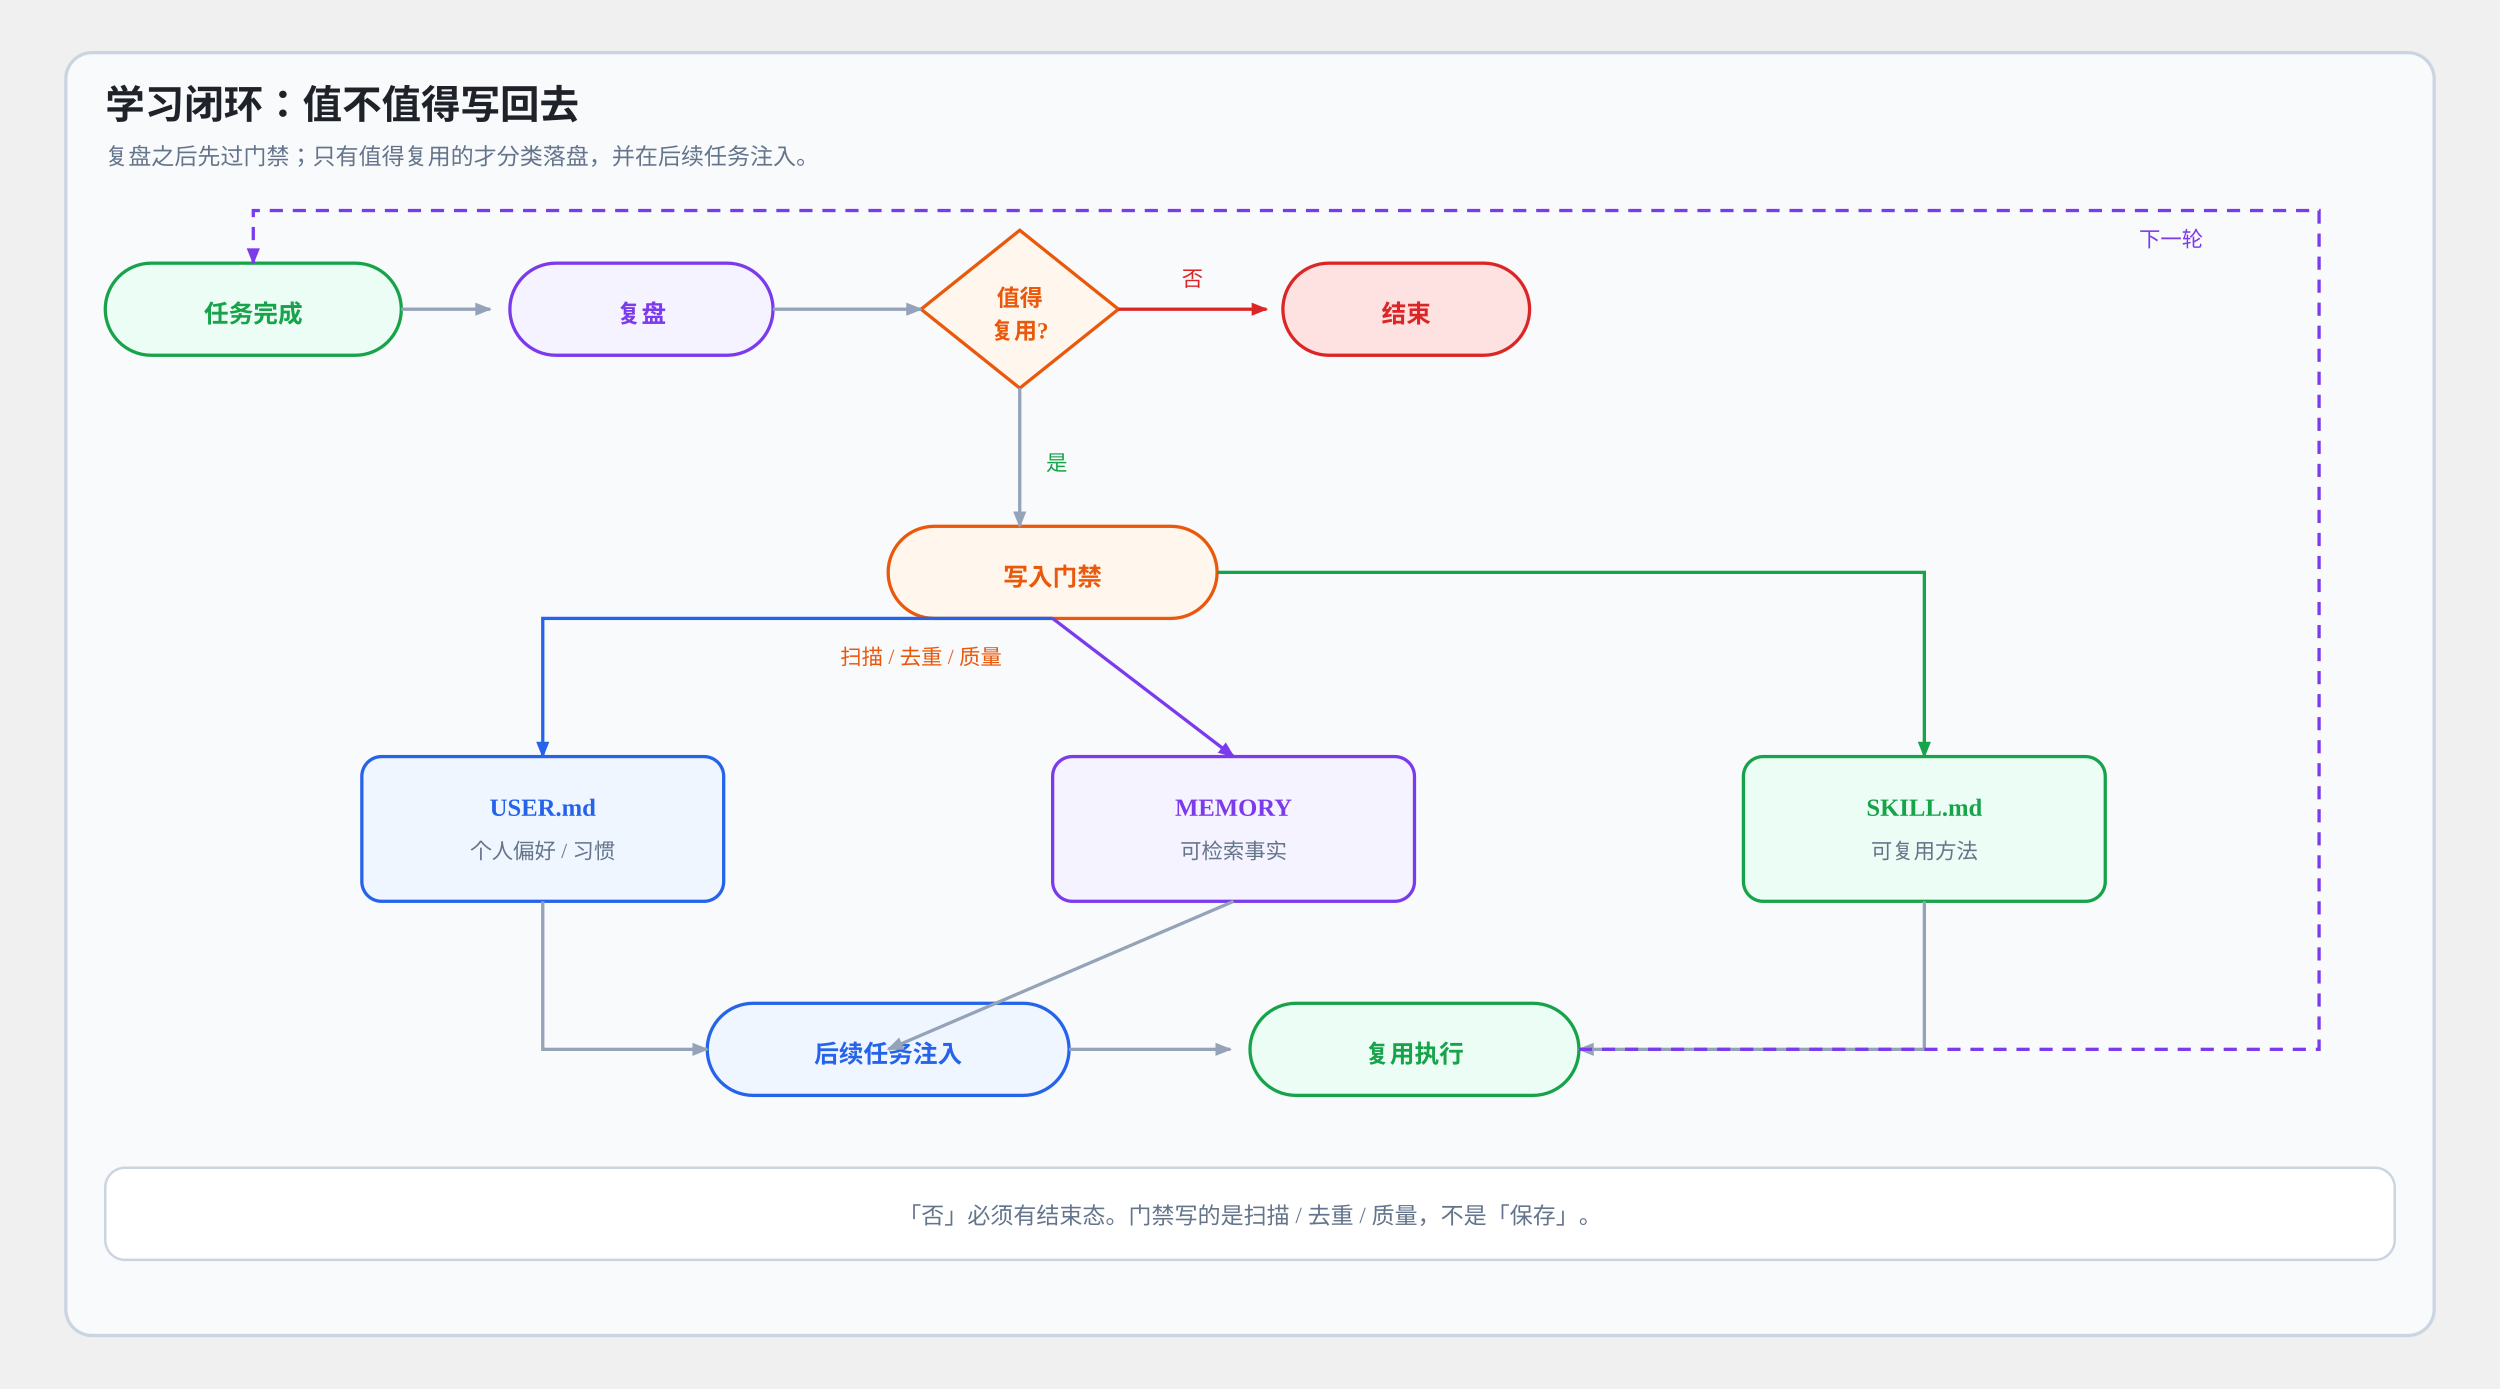
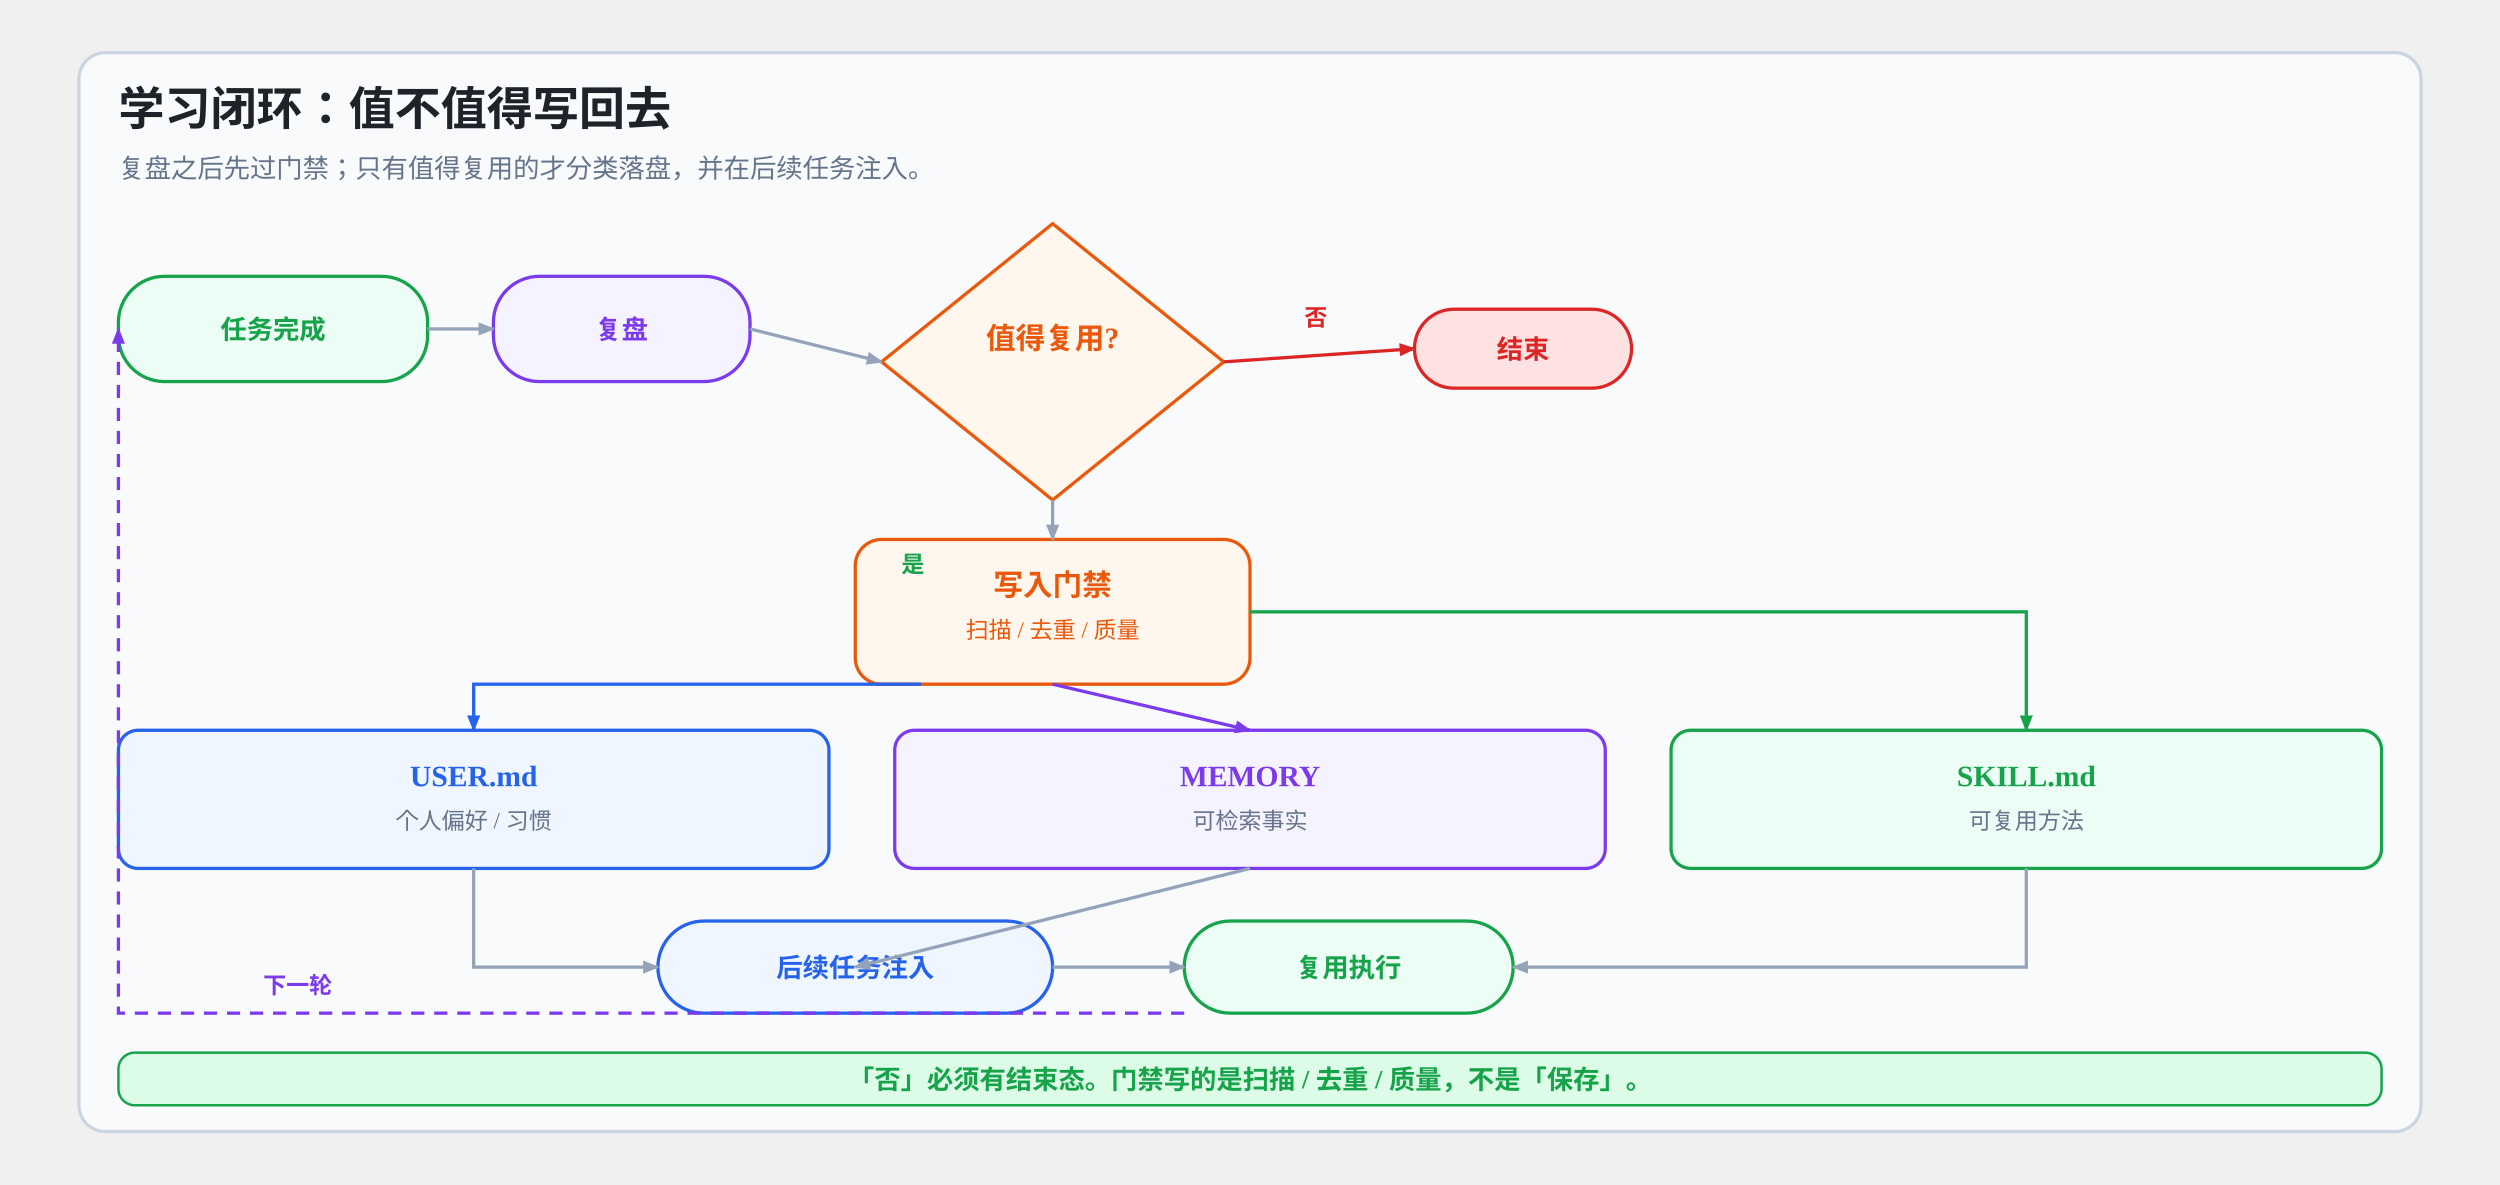
- <svg xmlns="http://www.w3.org/2000/svg" viewBox="0 0 1520 844" width="1520" height="844">
+ <svg xmlns="http://www.w3.org/2000/svg" viewBox="0 0 1520 720" width="1520" height="720">
  <defs>
    <marker id="arrow-gray" markerWidth="10" markerHeight="8" refX="9" refY="4" orient="auto" markerUnits="userSpaceOnUse">
      <path d="M0 0 L10 4 L0 8 z" fill="#94A3B8" />
    </marker>
    <marker id="arrow-blue" markerWidth="10" markerHeight="8" refX="9" refY="4" orient="auto" markerUnits="userSpaceOnUse">
      <path d="M0 0 L10 4 L0 8 z" fill="#2563EB" />
    </marker>
    <marker id="arrow-green" markerWidth="10" markerHeight="8" refX="9" refY="4" orient="auto" markerUnits="userSpaceOnUse">
      <path d="M0 0 L10 4 L0 8 z" fill="#16A34A" />
    </marker>
    <marker id="arrow-purple" markerWidth="10" markerHeight="8" refX="9" refY="4" orient="auto" markerUnits="userSpaceOnUse">
      <path d="M0 0 L10 4 L0 8 z" fill="#7C3AED" />
    </marker>
    <marker id="arrow-orange" markerWidth="10" markerHeight="8" refX="9" refY="4" orient="auto" markerUnits="userSpaceOnUse">
      <path d="M0 0 L10 4 L0 8 z" fill="#EA580C" />
    </marker>
    <marker id="arrow-red" markerWidth="10" markerHeight="8" refX="9" refY="4" orient="auto" markerUnits="userSpaceOnUse">
      <path d="M0 0 L10 4 L0 8 z" fill="#DC2626" />
    </marker>
  </defs>
-   <rect x="40" y="32" width="1440" height="780" rx="16" fill="#F8FAFC" stroke="#CBD5E1" stroke-width="2" />
-   <text x="64" y="72" font-size="24" font-weight="700" fill="#1F2329" text-anchor="start">学习闭环：值不值得写回去</text>
-   <text x="64" y="100" font-size="14" font-weight="400" fill="#64748B" text-anchor="start">复盘之后先过门禁；只有值得复用的才分类落盘，并在后续任务注入。</text>
-   <rect x="64" y="160" width="180" height="56" rx="28" fill="#ECFDF5" stroke="#16A34A" stroke-width="2" />
-   <text x="154" y="196" font-size="15" font-weight="700" fill="#16A34A" text-anchor="middle">任务完成</text>
-   <rect x="310" y="160" width="160" height="56" rx="28" fill="#F5F3FF" stroke="#7C3AED" stroke-width="2" />
-   <text x="390" y="196" font-size="15" font-weight="700" fill="#7C3AED" text-anchor="middle">复盘</text>
-   <polygon points="620,140 680,188 620,236 560,188" fill="#FFF7ED" stroke="#EA580C" stroke-width="2" />
-   <text x="620" y="186" font-size="14" font-weight="700" fill="#EA580C" text-anchor="middle">值得</text>
-   <text x="620" y="206" font-size="14" font-weight="700" fill="#EA580C" text-anchor="middle">复用?</text>
-   <rect x="780" y="160" width="150" height="56" rx="28" fill="#FEE2E2" stroke="#DC2626" stroke-width="2" />
-   <text x="855" y="196" font-size="15" font-weight="700" fill="#DC2626" text-anchor="middle">结束</text>
-   <rect x="540" y="320" width="200" height="56" rx="28" fill="#FFF7ED" stroke="#EA580C" stroke-width="2" />
-   <text x="640" y="356" font-size="15" font-weight="700" fill="#EA580C" text-anchor="middle">写入门禁</text>
-   <rect x="220" y="460" width="220" height="88" rx="12" fill="#EFF6FF" stroke="#2563EB" stroke-width="2" />
-   <text x="330" y="496" font-size="15" font-weight="700" fill="#2563EB" text-anchor="middle">USER.md</text>
-   <text x="330" y="522" font-size="13" font-weight="400" fill="#64748B" text-anchor="middle">个人偏好 / 习惯</text>
-   <rect x="640" y="460" width="220" height="88" rx="12" fill="#F5F3FF" stroke="#7C3AED" stroke-width="2" />
-   <text x="750" y="496" font-size="15" font-weight="700" fill="#7C3AED" text-anchor="middle">MEMORY</text>
-   <text x="750" y="522" font-size="13" font-weight="400" fill="#64748B" text-anchor="middle">可检索事实</text>
-   <rect x="1060" y="460" width="220" height="88" rx="12" fill="#ECFDF5" stroke="#16A34A" stroke-width="2" />
-   <text x="1170" y="496" font-size="15" font-weight="700" fill="#16A34A" text-anchor="middle">SKILL.md</text>
-   <text x="1170" y="522" font-size="13" font-weight="400" fill="#64748B" text-anchor="middle">可复用方法</text>
-   <rect x="430" y="610" width="220" height="56" rx="28" fill="#EFF6FF" stroke="#2563EB" stroke-width="2" />
-   <text x="540" y="646" font-size="15" font-weight="700" fill="#2563EB" text-anchor="middle">后续任务注入</text>
-   <rect x="760" y="610" width="200" height="56" rx="28" fill="#ECFDF5" stroke="#16A34A" stroke-width="2" />
-   <text x="860" y="646" font-size="15" font-weight="700" fill="#16A34A" text-anchor="middle">复用执行</text>
-   <line x1="244" y1="188" x2="298" y2="188" fill="none" stroke="#94A3B8" stroke-width="2" marker-end="url(#arrow-gray)" />
-   <line x1="470" y1="188" x2="560" y2="188" fill="none" stroke="#94A3B8" stroke-width="2" marker-end="url(#arrow-gray)" />
-   <line x1="680" y1="188" x2="770" y2="188" fill="none" stroke="#DC2626" stroke-width="2" marker-end="url(#arrow-red)" />
-   <text x="725" y="174" font-size="13" font-weight="400" fill="#DC2626" text-anchor="middle">否</text>
-   <polyline points="620,236 620,320" fill="none" stroke="#94A3B8" stroke-width="2" marker-end="url(#arrow-gray)" />
-   <text x="636" y="286" font-size="13" font-weight="400" fill="#16A34A" text-anchor="start">是</text>
-   <polyline points="640,376 330,376 330,460" fill="none" stroke="#2563EB" stroke-width="2" marker-end="url(#arrow-blue)" />
-   <line x1="640" y1="376" x2="750" y2="460" fill="none" stroke="#7C3AED" stroke-width="2" marker-end="url(#arrow-purple)" />
-   <polyline points="740,348 1170,348 1170,460" fill="none" stroke="#16A34A" stroke-width="2" marker-end="url(#arrow-green)" />
-   <text x="560" y="404" font-size="13" font-weight="400" fill="#EA580C" text-anchor="middle">扫描 / 去重 / 质量</text>
-   <polyline points="330,548 330,638 430,638" fill="none" stroke="#94A3B8" stroke-width="2" marker-end="url(#arrow-gray)" />
-   <line x1="750" y1="548" x2="540" y2="638" fill="none" stroke="#94A3B8" stroke-width="2" marker-end="url(#arrow-gray)" />
-   <polyline points="1170,548 1170,638 960,638" fill="none" stroke="#94A3B8" stroke-width="2" marker-end="url(#arrow-gray)" />
-   <line x1="650" y1="638" x2="748" y2="638" fill="none" stroke="#94A3B8" stroke-width="2" marker-end="url(#arrow-gray)" />
-   <polyline points="960,638 1410,638 1410,128 154,128 154,160" fill="none" stroke="#7C3AED" stroke-width="2" marker-end="url(#arrow-purple)" stroke-dasharray="8 6" />
-   <text x="1320" y="150" font-size="13" font-weight="400" fill="#7C3AED" text-anchor="middle">下一轮</text>
-   <rect x="64" y="710" width="1392" height="56" rx="12" fill="#FFFFFF" stroke="#CBD5E1" stroke-width="1.5" />
-   <text x="760" y="744" font-size="14" font-weight="400" fill="#64748B" text-anchor="middle">「否」必须有结束态。门禁写的是扫描 / 去重 / 质量，不是「保存」。</text>
+   <rect x="48" y="32" width="1424" height="656" rx="16" fill="#F8FAFC" stroke="#CBD5E1" stroke-width="2" />
+   <text x="72" y="76" font-size="28" font-weight="700" fill="#1F2329" text-anchor="start">学习闭环：值不值得写回去</text>
+   <text x="72" y="108" font-size="16" font-weight="400" fill="#64748B" text-anchor="start">复盘之后先过门禁；只有值得复用的才分类落盘，并在后续任务注入。</text>
+   <rect x="72" y="168" width="188" height="64" rx="28" fill="#ECFDF5" stroke="#16A34A" stroke-width="2" />
+   <text x="166" y="206" font-size="16" font-weight="700" fill="#16A34A" text-anchor="middle">任务完成</text>
+   <rect x="300" y="168" width="156" height="64" rx="28" fill="#F5F3FF" stroke="#7C3AED" stroke-width="2" />
+   <text x="378" y="206" font-size="16" font-weight="700" fill="#7C3AED" text-anchor="middle">复盘</text>
+   <polygon points="640,136 744,220 640,304 536,220" fill="#FFF7ED" stroke="#EA580C" stroke-width="2" />
+   <text x="640" y="212" font-size="18" font-weight="700" fill="#EA580C" text-anchor="middle">值得复用?</text>
+   <rect x="860" y="188" width="132" height="48" rx="24" fill="#FEE2E2" stroke="#DC2626" stroke-width="2" />
+   <text x="926" y="218" font-size="16" font-weight="700" fill="#DC2626" text-anchor="middle">结束</text>
+   <rect x="520" y="328" width="240" height="88" rx="16" fill="#FFF7ED" stroke="#EA580C" stroke-width="2" />
+   <text x="640" y="362" font-size="18" font-weight="700" fill="#EA580C" text-anchor="middle">写入门禁</text>
+   <text x="640" y="388" font-size="14" font-weight="400" fill="#EA580C" text-anchor="middle">扫描 / 去重 / 质量</text>
+   <rect x="72" y="444" width="432" height="84" rx="12" fill="#EFF6FF" stroke="#2563EB" stroke-width="2" />
+   <text x="288" y="478" font-size="18" font-weight="700" fill="#2563EB" text-anchor="middle">USER.md</text>
+   <text x="288" y="504" font-size="14" font-weight="400" fill="#64748B" text-anchor="middle">个人偏好 / 习惯</text>
+   <rect x="544" y="444" width="432" height="84" rx="12" fill="#F5F3FF" stroke="#7C3AED" stroke-width="2" />
+   <text x="760" y="478" font-size="18" font-weight="700" fill="#7C3AED" text-anchor="middle">MEMORY</text>
+   <text x="760" y="504" font-size="14" font-weight="400" fill="#64748B" text-anchor="middle">可检索事实</text>
+   <rect x="1016" y="444" width="432" height="84" rx="12" fill="#ECFDF5" stroke="#16A34A" stroke-width="2" />
+   <text x="1232" y="478" font-size="18" font-weight="700" fill="#16A34A" text-anchor="middle">SKILL.md</text>
+   <text x="1232" y="504" font-size="14" font-weight="400" fill="#64748B" text-anchor="middle">可复用方法</text>
+   <rect x="400" y="560" width="240" height="56" rx="28" fill="#EFF6FF" stroke="#2563EB" stroke-width="2" />
+   <text x="520" y="594" font-size="16" font-weight="700" fill="#2563EB" text-anchor="middle">后续任务注入</text>
+   <rect x="720" y="560" width="200" height="56" rx="28" fill="#ECFDF5" stroke="#16A34A" stroke-width="2" />
+   <text x="820" y="594" font-size="16" font-weight="700" fill="#16A34A" text-anchor="middle">复用执行</text>
+   <line x1="260" y1="200" x2="300" y2="200" fill="none" stroke="#94A3B8" stroke-width="2" marker-end="url(#arrow-gray)" />
+   <line x1="456" y1="200" x2="536" y2="220" fill="none" stroke="#94A3B8" stroke-width="2" marker-end="url(#arrow-gray)" />
+   <line x1="744" y1="220" x2="860" y2="212" fill="none" stroke="#DC2626" stroke-width="2" marker-end="url(#arrow-red)" />
+   <text x="800" y="198" font-size="14" font-weight="700" fill="#DC2626" text-anchor="middle">否</text>
+   <polyline points="640,304 640,328" fill="none" stroke="#94A3B8" stroke-width="2" marker-end="url(#arrow-gray)" />
+   <text x="548" y="348" font-size="14" font-weight="700" fill="#16A34A" text-anchor="start">是</text>
+   <polyline points="560,416 288,416 288,444" fill="none" stroke="#2563EB" stroke-width="2" marker-end="url(#arrow-blue)" />
+   <line x1="640" y1="416" x2="760" y2="444" fill="none" stroke="#7C3AED" stroke-width="2" marker-end="url(#arrow-purple)" />
+   <polyline points="760,372 1232,372 1232,444" fill="none" stroke="#16A34A" stroke-width="2" marker-end="url(#arrow-green)" />
+   <polyline points="288,528 288,588 400,588" fill="none" stroke="#94A3B8" stroke-width="2" marker-end="url(#arrow-gray)" />
+   <line x1="760" y1="528" x2="520" y2="588" fill="none" stroke="#94A3B8" stroke-width="2" marker-end="url(#arrow-gray)" />
+   <polyline points="1232,528 1232,588 920,588" fill="none" stroke="#94A3B8" stroke-width="2" marker-end="url(#arrow-gray)" />
+   <line x1="640" y1="588" x2="720" y2="588" fill="none" stroke="#94A3B8" stroke-width="2" marker-end="url(#arrow-gray)" />
+   <polyline points="720,616 72,616 72,200" fill="none" stroke="#7C3AED" stroke-width="2" marker-end="url(#arrow-purple)" stroke-dasharray="8 6" />
+   <text x="160" y="604" font-size="14" font-weight="700" fill="#7C3AED" text-anchor="start">下一轮</text>
+   <rect x="72" y="640" width="1376" height="32" rx="10" fill="#DCFCE7" stroke="#16A34A" stroke-width="1.5" />
+   <text x="760" y="662" font-size="16" font-weight="700" fill="#16A34A" text-anchor="middle">「否」必须有结束态。门禁写的是扫描 / 去重 / 质量，不是「保存」。</text>
</svg>
